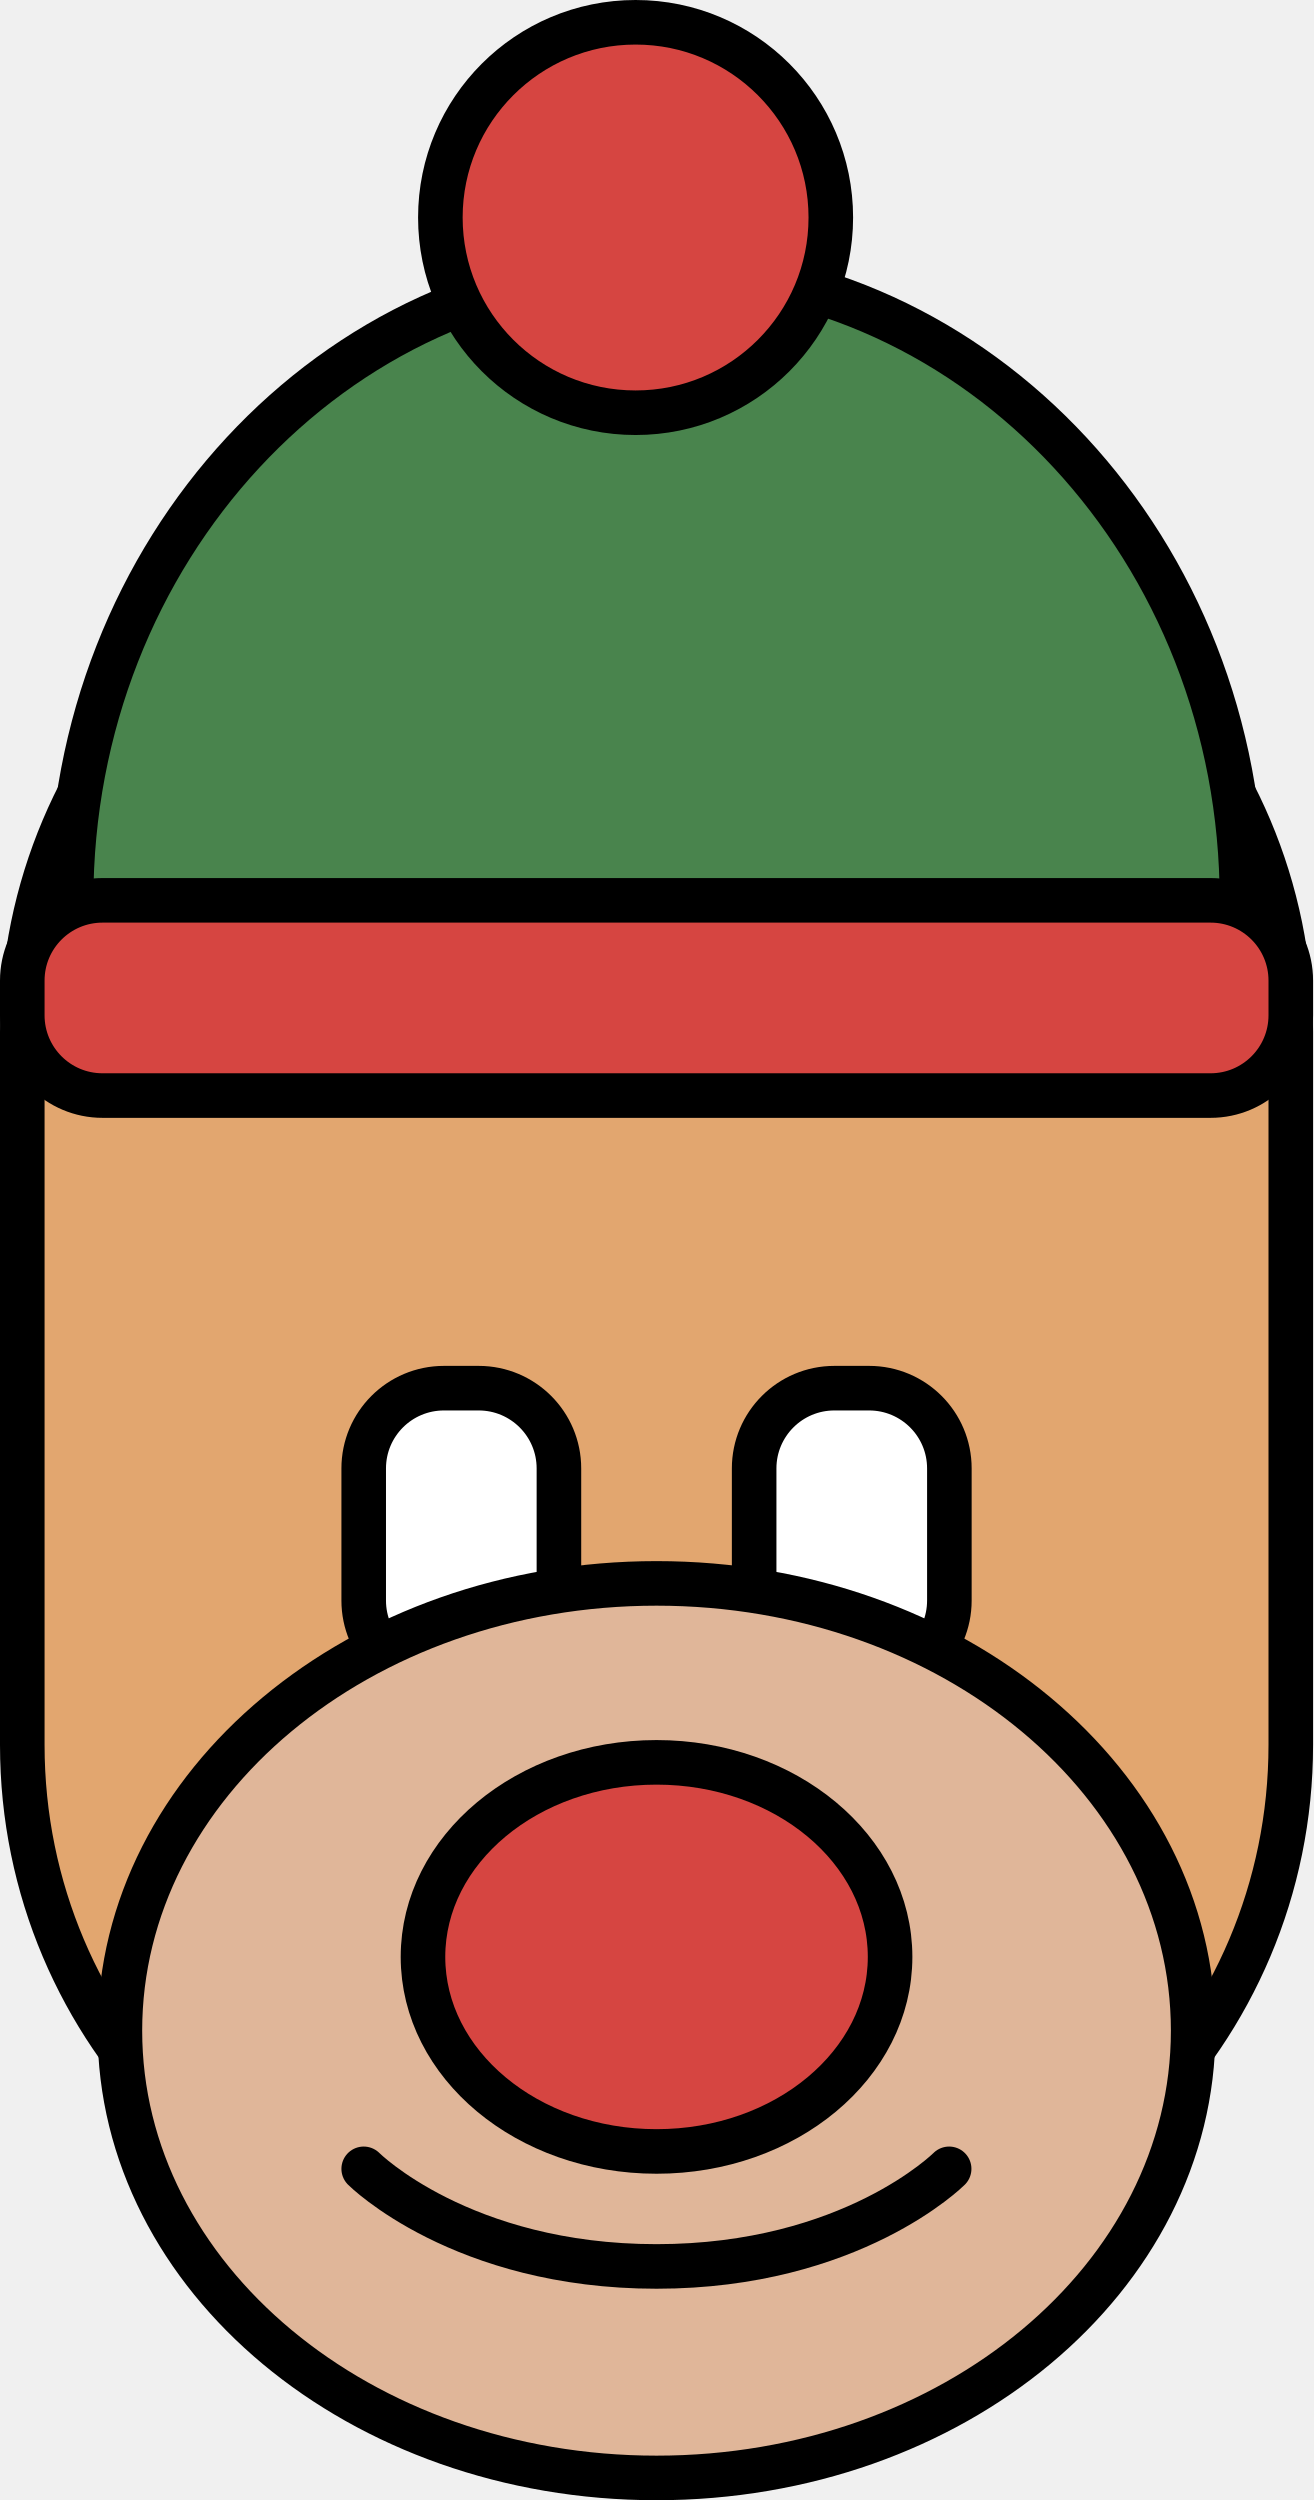
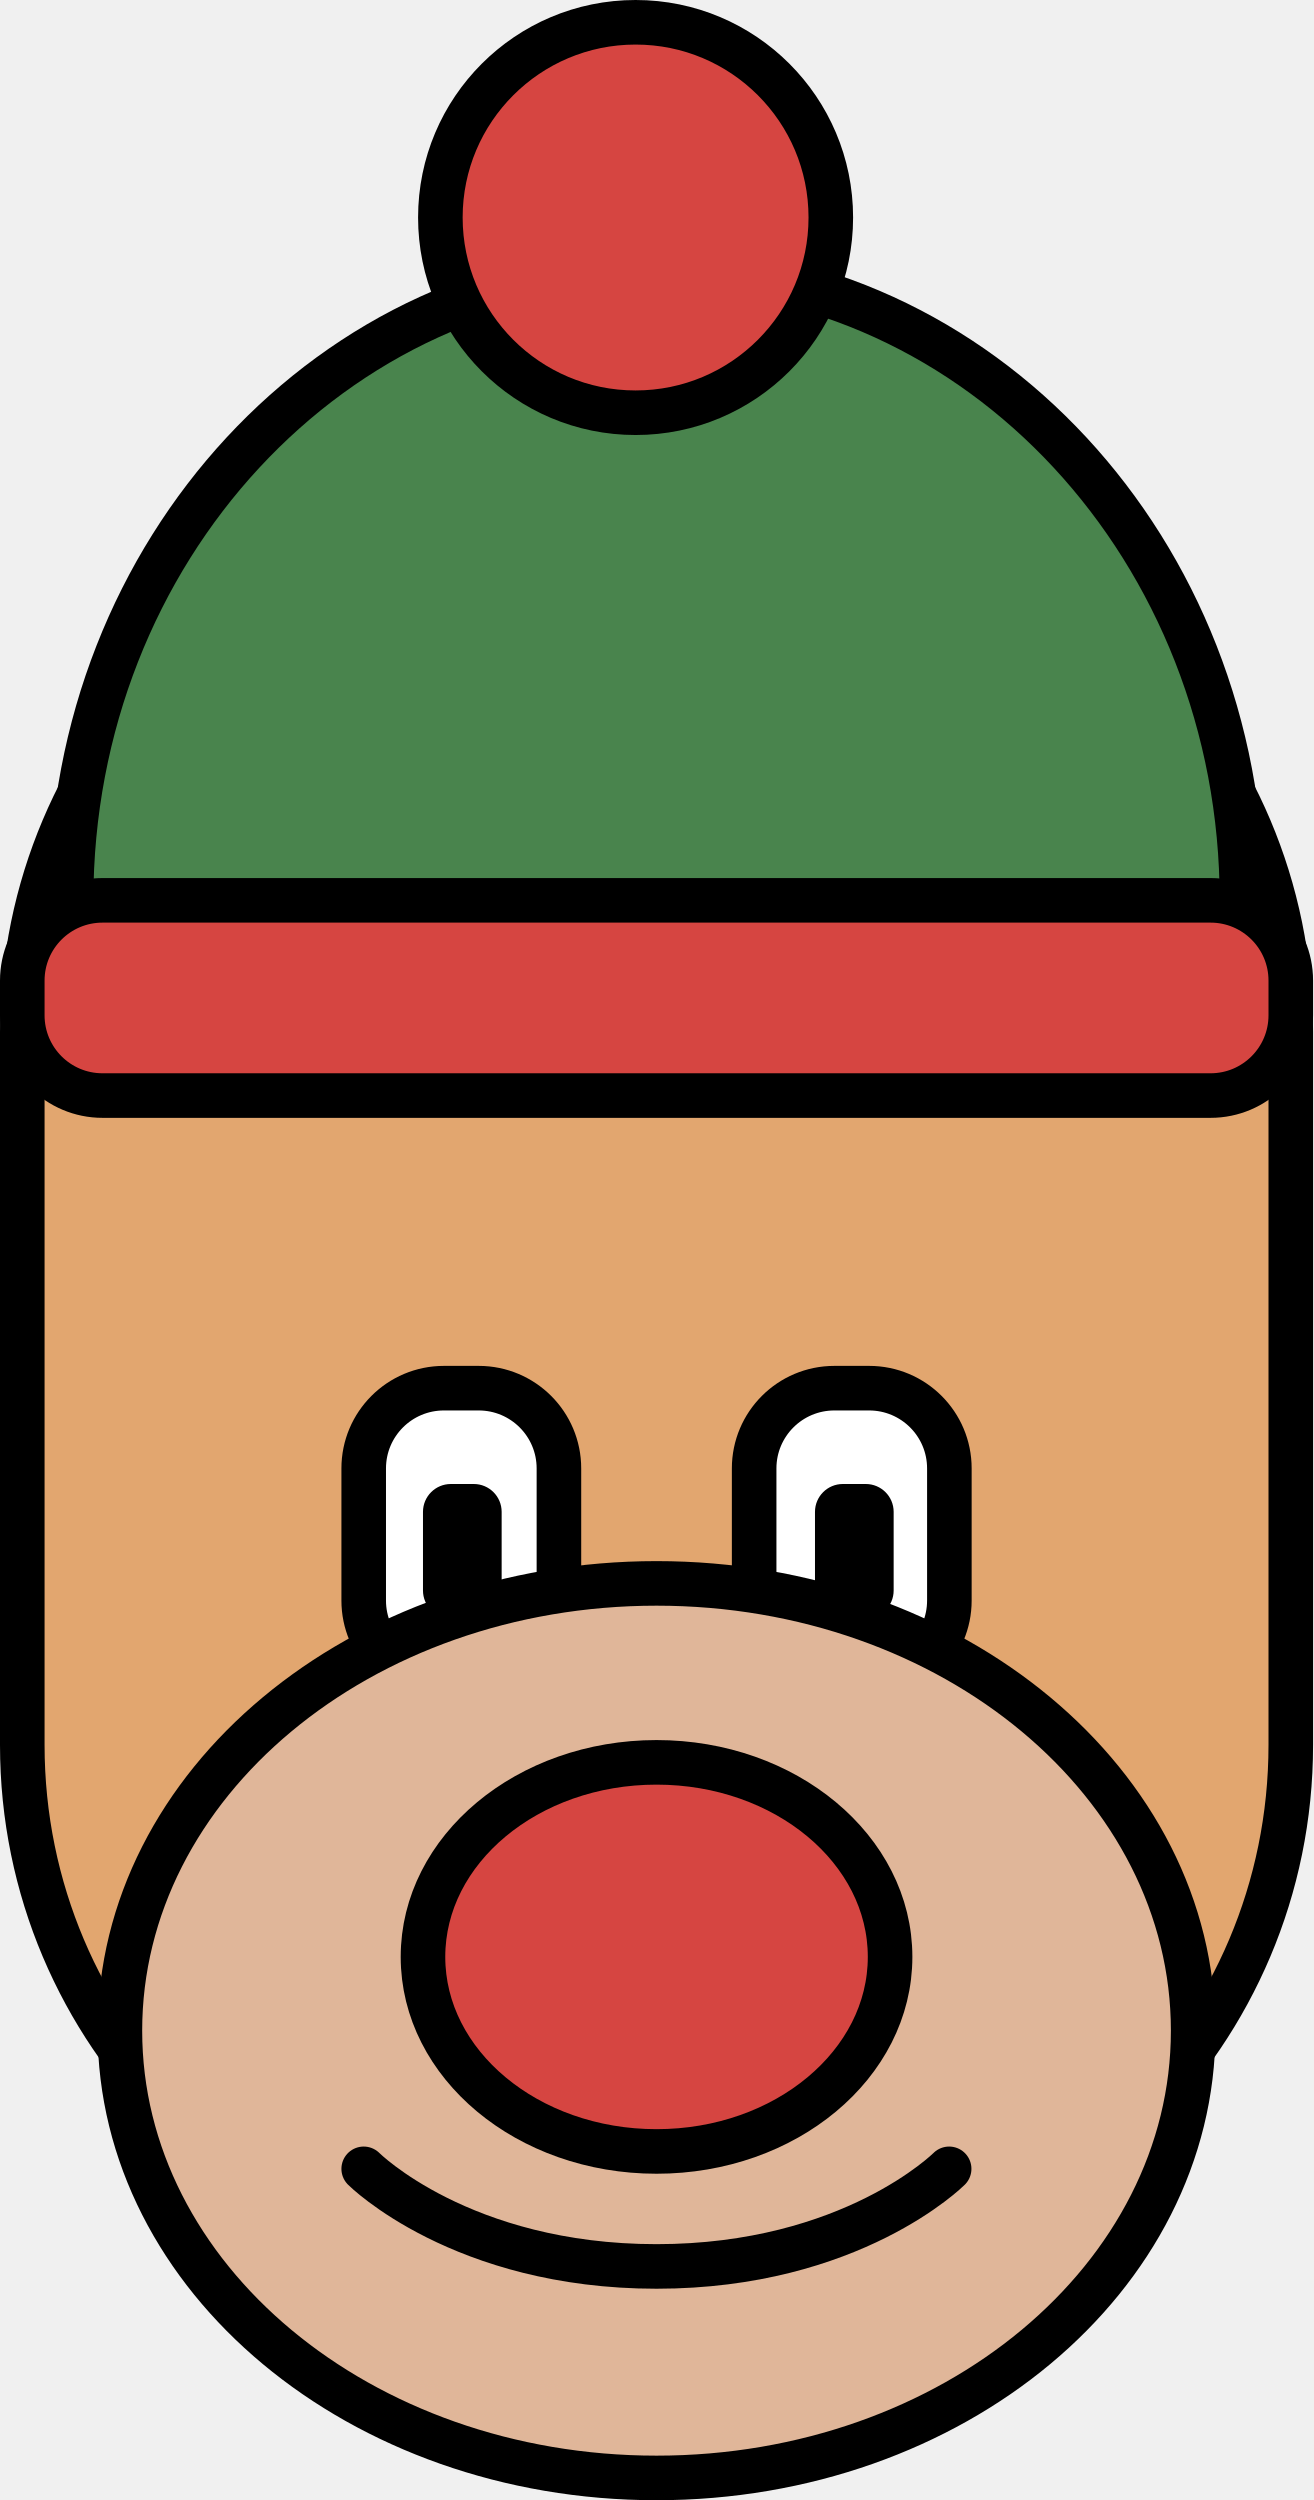
<svg xmlns="http://www.w3.org/2000/svg" viewBox="0 0 58.92 112.18">
  <defs>
    <style>.cls-1{fill:#e2a66f;}.cls-1,.cls-2,.cls-3,.cls-4,.cls-5,.cls-6{stroke:#000;stroke-linecap:round;stroke-linejoin:round;stroke-width:2px;}.cls-2{fill:#fff;}.cls-3{fill:#49844d;}.cls-4{fill:#d64541;}.cls-5{fill:#e0b699;}.cls-6{fill:none;}</style>
  </defs>
  <g id="Ebene_2" data-name="Ebene 2">
    <g id="Ebene_1-2" data-name="Ebene 1">
      <rect class="cls-1" x="1" y="22.89" width="56.92" height="78.81" rx="23.4" />
      <rect class="cls-2" x="16.32" y="62.29" width="8.76" height="13.13" rx="3.6" />
      <rect class="cls-2" x="33.84" y="62.29" width="8.76" height="13.13" rx="3.6" />
      <path class="cls-3" d="M3.19,40.4C3.19,24.69,15,12,29.46,12S55.73,24.69,55.73,40.4" />
      <rect class="cls-4" x="1" y="40.4" width="56.92" height="8.76" rx="3.6" />
      <ellipse class="cls-5" cx="29.46" cy="91.12" rx="24.08" ry="20.07" />
      <ellipse class="cls-4" cx="29.46" cy="87.81" rx="10.48" ry="8.73" />
      <path class="cls-6" d="M16.32,97.32s4.38,4.38,13.14,4.38,13.13-4.38,13.13-4.38" />
      <circle class="cls-4" cx="28.52" cy="9.76" r="8.76" />
+       <rect x="18.98" y="66.59" width="3.53" height="6.03" rx="1.25" />
+       <rect x="36.57" y="66.59" width="3.53" height="6.03" rx="1.25" />
    </g>
  </g>
</svg>
